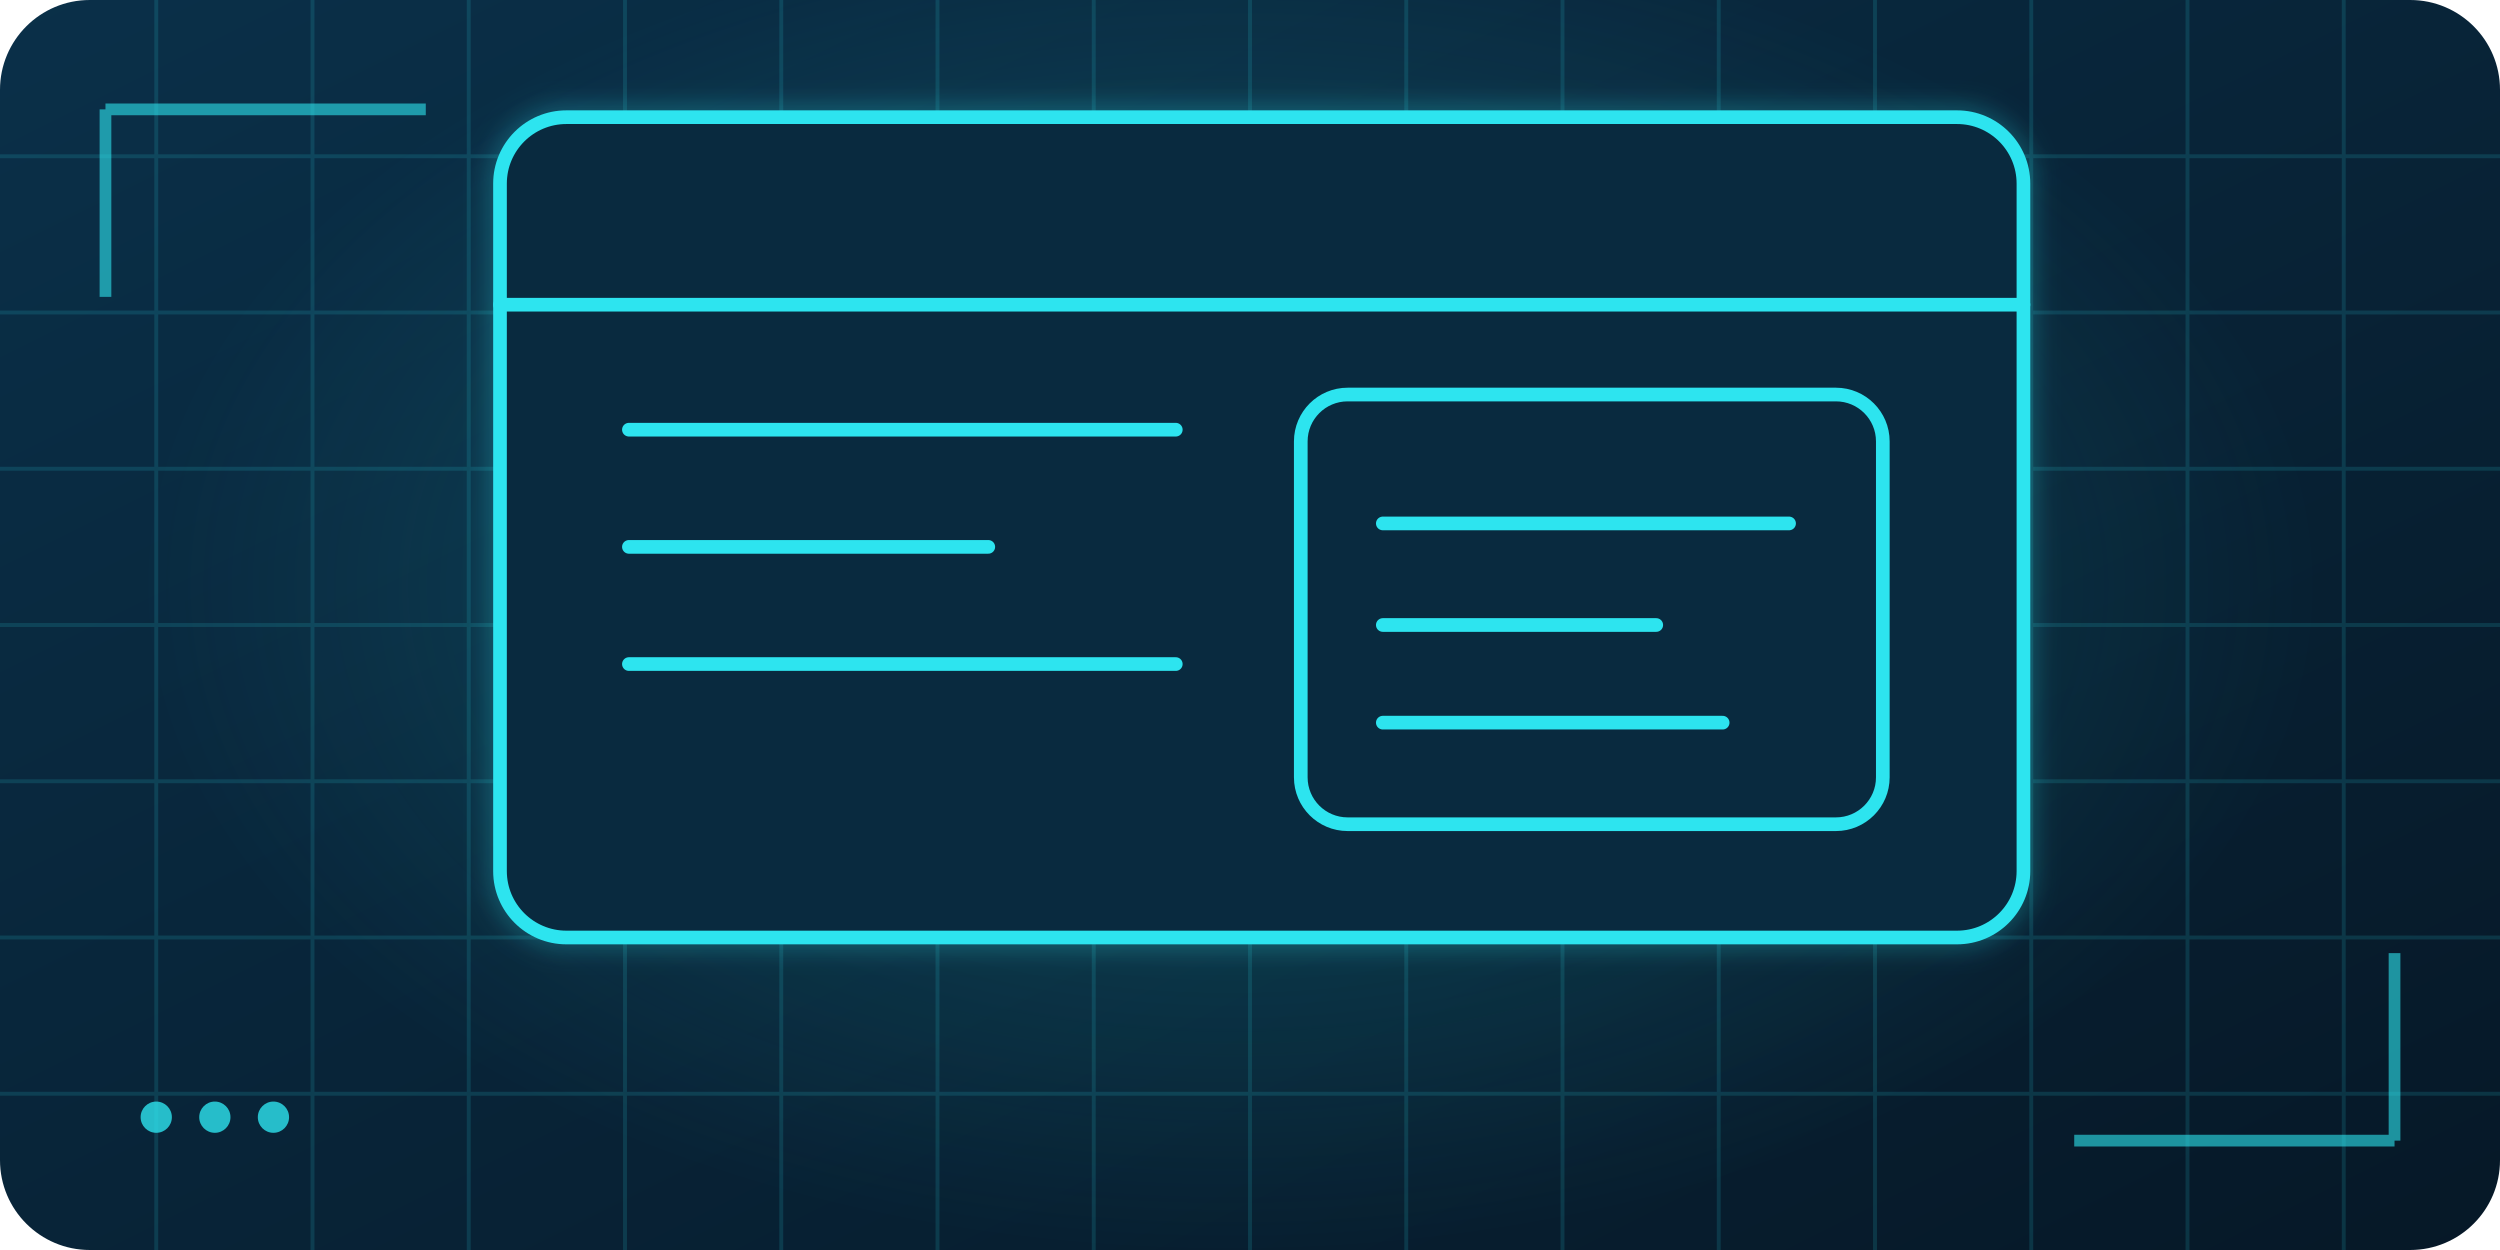
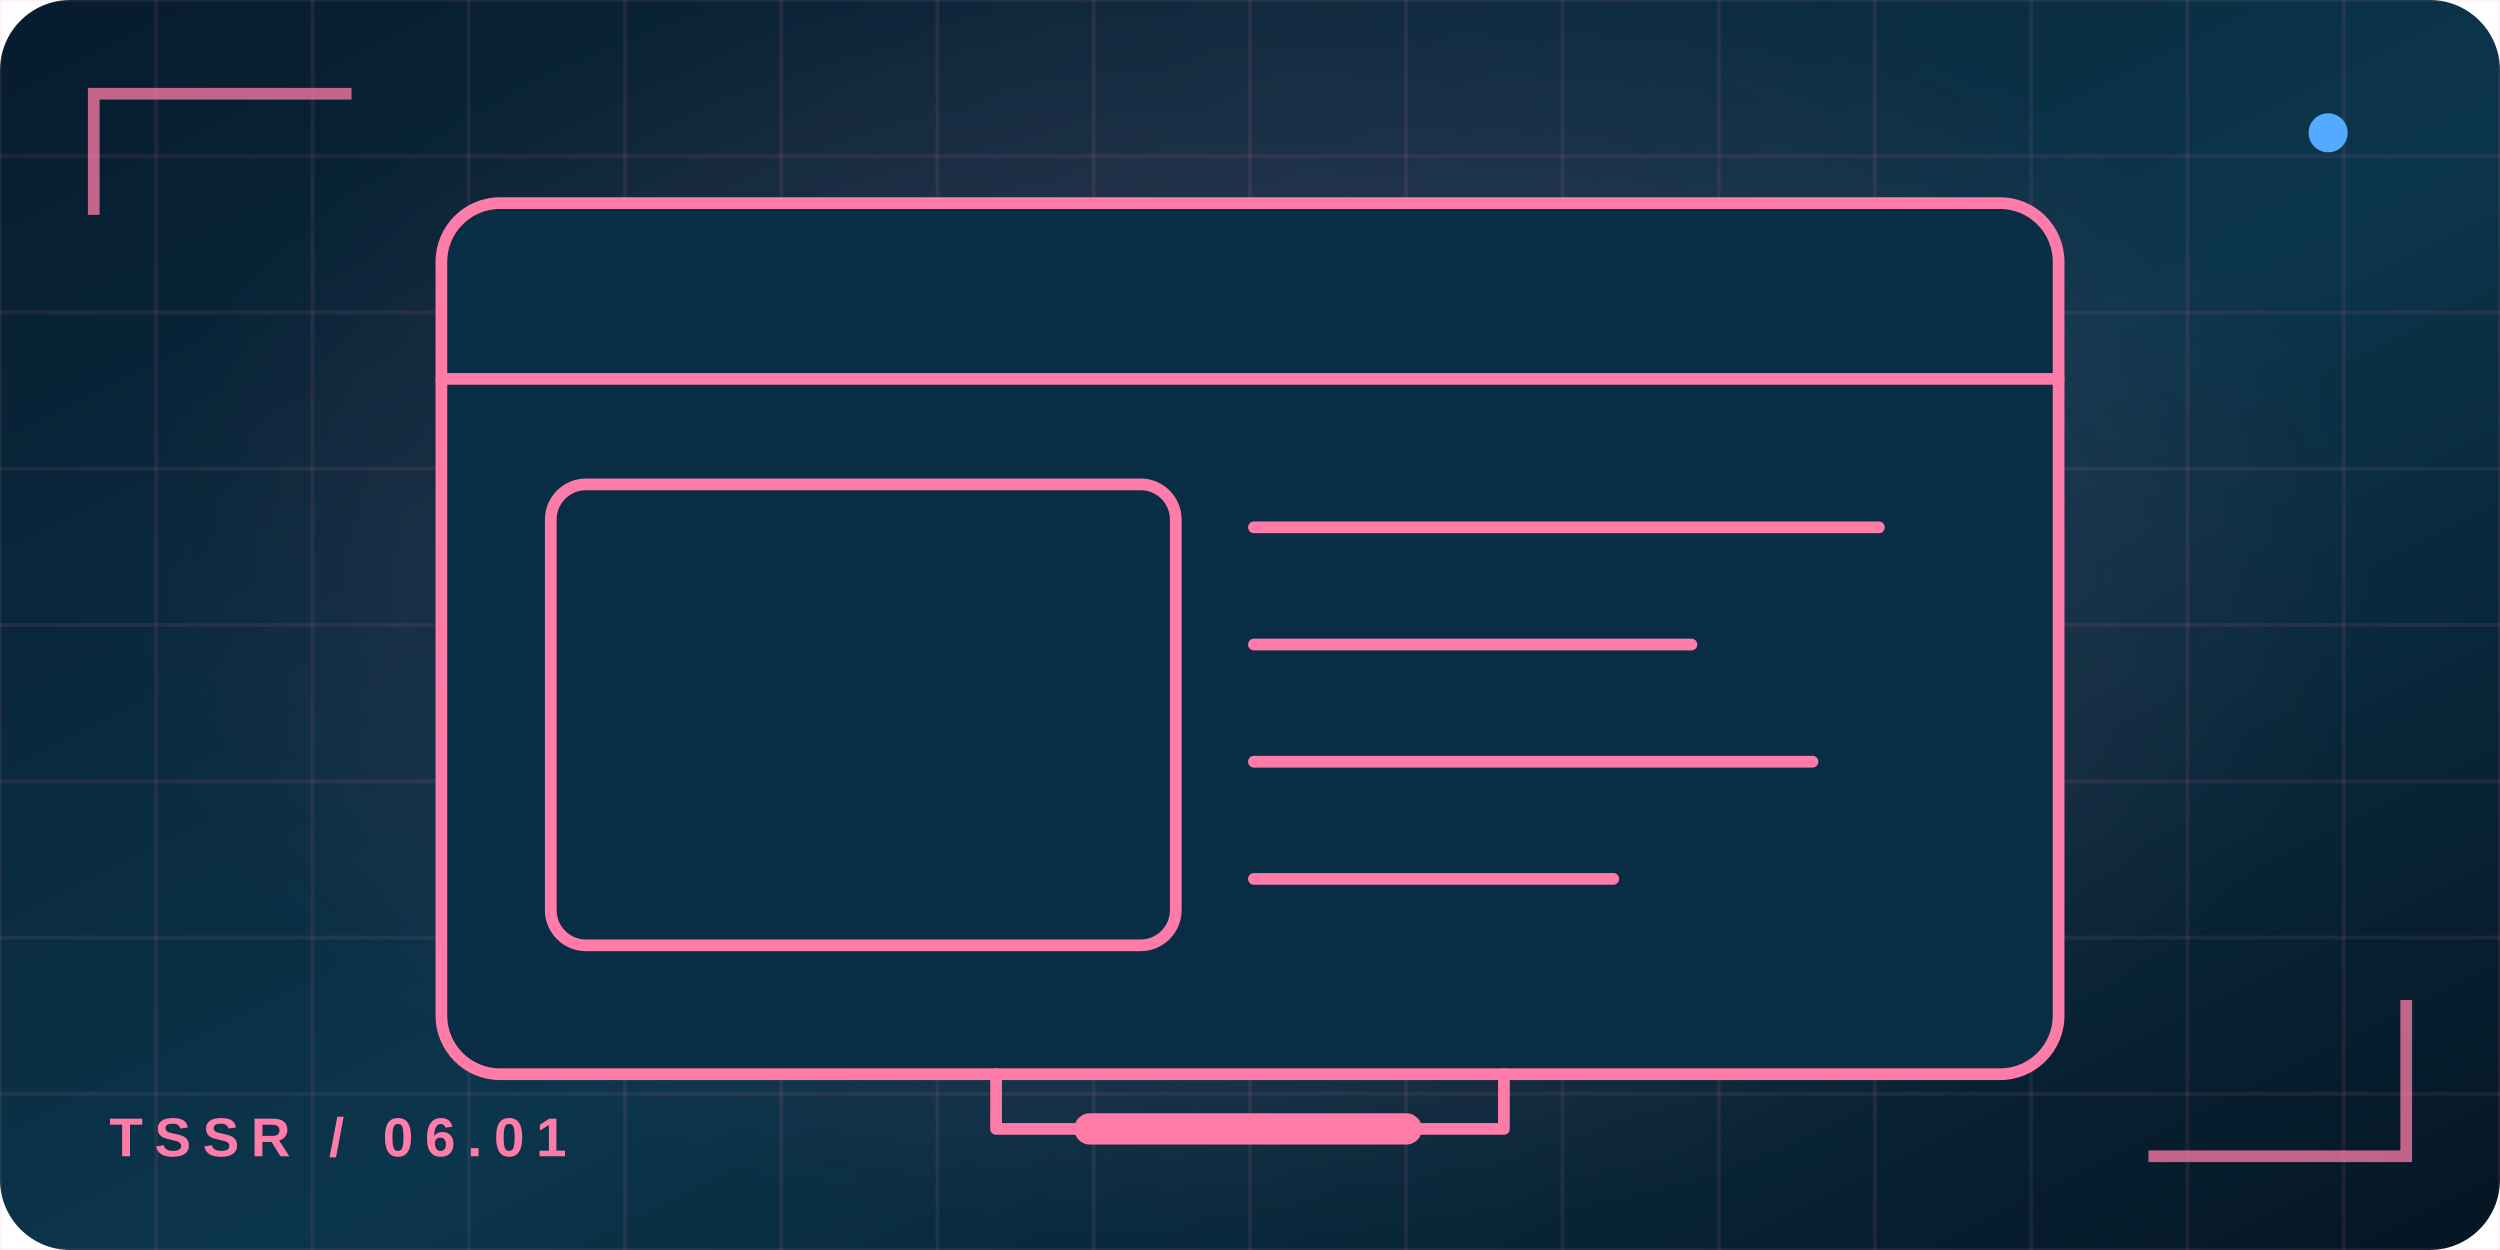
<svg xmlns="http://www.w3.org/2000/svg" viewBox="0 0 640 320" role="img" aria-label="Installation d’une distribution Debian">
  <defs>
-     <linearGradient id="bg" x2="1" y2="1">
-       <stop stop-color="#0a3049" />
-       <stop offset="1" stop-color="#061827" />
+     <linearGradient id="b" x2="1" y2="1">
+       <stop stop-color="#071b2d" />
+       <stop offset=".55" stop-color="#0b354c" />
+       <stop offset="1" stop-color="#051523" />
    </linearGradient>
-     <radialGradient id="halo">
-       <stop stop-color="#2de4ef" stop-opacity=".23" />
-       <stop offset="1" stop-color="#2de4ef" stop-opacity="0" />
+     <radialGradient id="g">
+       <stop stop-color="#ff7ca9" stop-opacity=".22" />
+       <stop offset="1" stop-color="#ff7ca9" stop-opacity="0" />
    </radialGradient>
-     <filter id="glow">
-       <feGaussianBlur stdDeviation="3" />
-     </filter>
  </defs>
-   <rect width="640" height="320" rx="23" fill="url(#bg)" />
-   <ellipse cx="315" cy="150" rx="280" ry="170" fill="url(#halo)" />
-   <g opacity=".14" stroke="#2de4ef" stroke-width="1">
+   <rect width="640" height="320" rx="18" fill="url(#b)" />
+   <ellipse cx="320" cy="148" rx="290" ry="170" fill="url(#g)" />
+   <g stroke="#ff7ca9" stroke-opacity=".09" stroke-width="1">
+     <path d="M0 0V320" />
    <path d="M40 0V320" />
    <path d="M80 0V320" />
    <path d="M120 0V320" />
    <path d="M160 0V320" />
    <path d="M200 0V320" />
    <path d="M240 0V320" />
    <path d="M280 0V320" />
    <path d="M320 0V320" />
    <path d="M360 0V320" />
    <path d="M400 0V320" />
    <path d="M440 0V320" />
    <path d="M480 0V320" />
    <path d="M520 0V320" />
    <path d="M560 0V320" />
    <path d="M600 0V320" />
+     <path d="M640 0V320" />
+     <path d="M0 0H640" />
    <path d="M0 40H640" />
    <path d="M0 80H640" />
    <path d="M0 120H640" />
    <path d="M0 160H640" />
    <path d="M0 200H640" />
    <path d="M0 240H640" />
    <path d="M0 280H640" />
+     <path d="M0 320H640" />
  </g>
-   <g transform="translate(0,-5)" fill="none" stroke="#2de4ef" stroke-width="6" stroke-linecap="round" stroke-linejoin="round" opacity=".26" filter="url(#glow)">
-     <rect x="128" y="35" width="390" height="210" rx="17" />
-     <path d="M128 83h390M161 115h140M161 145h92M161 175h140" />
-     <rect x="333" y="106" width="149" height="110" rx="12" />
-     <path d="M354 139h104M354 165h70M354 190h87" />
+   <g opacity=".75">
+     <path d="M24 55V24H90M550 296h66v-40" stroke="#ff7ca9" stroke-width="3" fill="none" />
  </g>
-   <g transform="translate(0,-5)" fill="#092a3f" stroke="#2de4ef" stroke-width="3.5" stroke-linecap="round" stroke-linejoin="round">
-     <rect x="128" y="35" width="390" height="210" rx="17" />
-     <path d="M128 83h390M161 115h140M161 145h92M161 175h140" />
-     <rect x="333" y="106" width="149" height="110" rx="12" />
-     <path d="M354 139h104M354 165h70M354 190h87" />
+   <g stroke="#ff7ca9" stroke-width="3" fill="none" stroke-linejoin="round" stroke-linecap="round">
+     <rect x="113" y="52" width="414" height="223" rx="15" fill="#092d45" />
+     <path d="M113 97h414" />
+     <rect x="141" y="124" width="160" height="118" rx="9" />
+     <path d="M321 135h160m-160 30h112m-112 30h143m-143 30h92" />
+     <path d="M279 289h81" stroke-width="8" />
+     <path d="M255 275v14h130v-14" />
  </g>
-   <path d="M27 28h82M27 28v48M613 292h-82M613 292v-48" fill="none" stroke="#2de4ef" stroke-width="3" opacity=".6" />
-   <g fill="#2de4ef" opacity=".8">
-     <circle cx="40" cy="286" r="4" />
-     <circle cx="55" cy="286" r="4" />
-     <circle cx="70" cy="286" r="4" />
-   </g>
+   <text x="28" y="296" fill="#ff7ca9" font-size="14" font-family="Arial,sans-serif" font-weight="bold" letter-spacing="3">TSSR / 06.01</text>
+   <circle cx="596" cy="34" r="5" fill="#54aaff" />
</svg>
